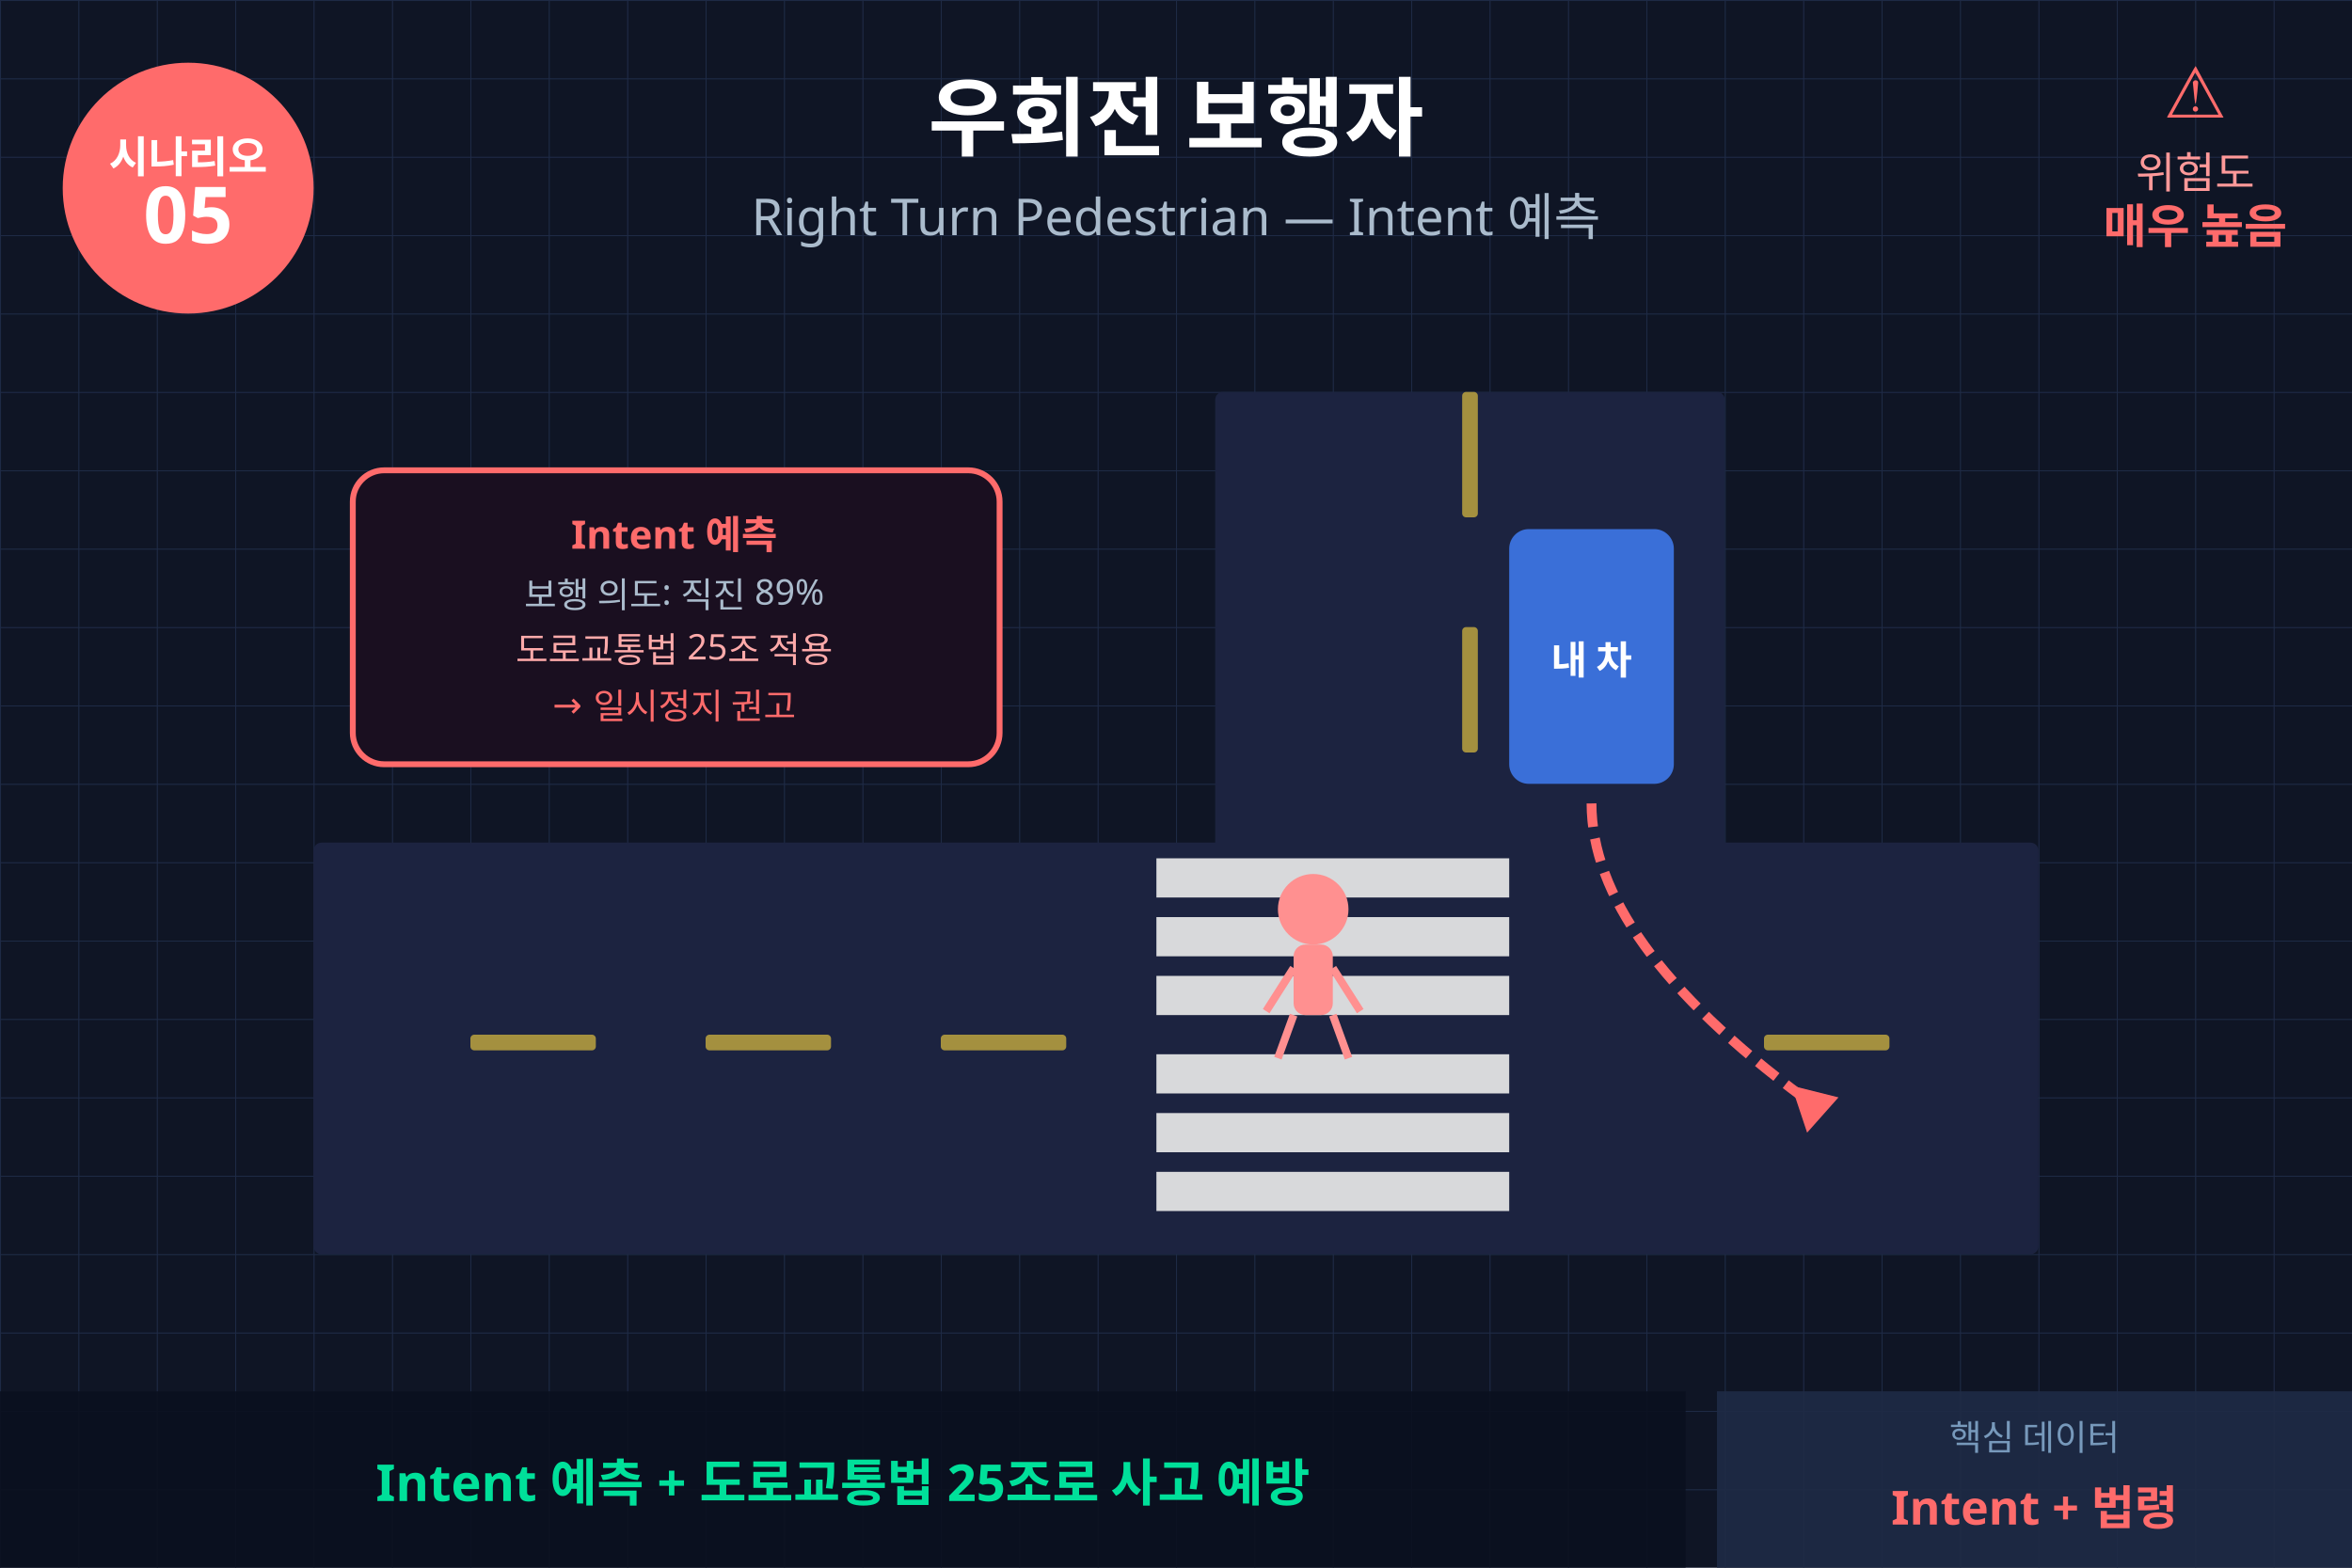
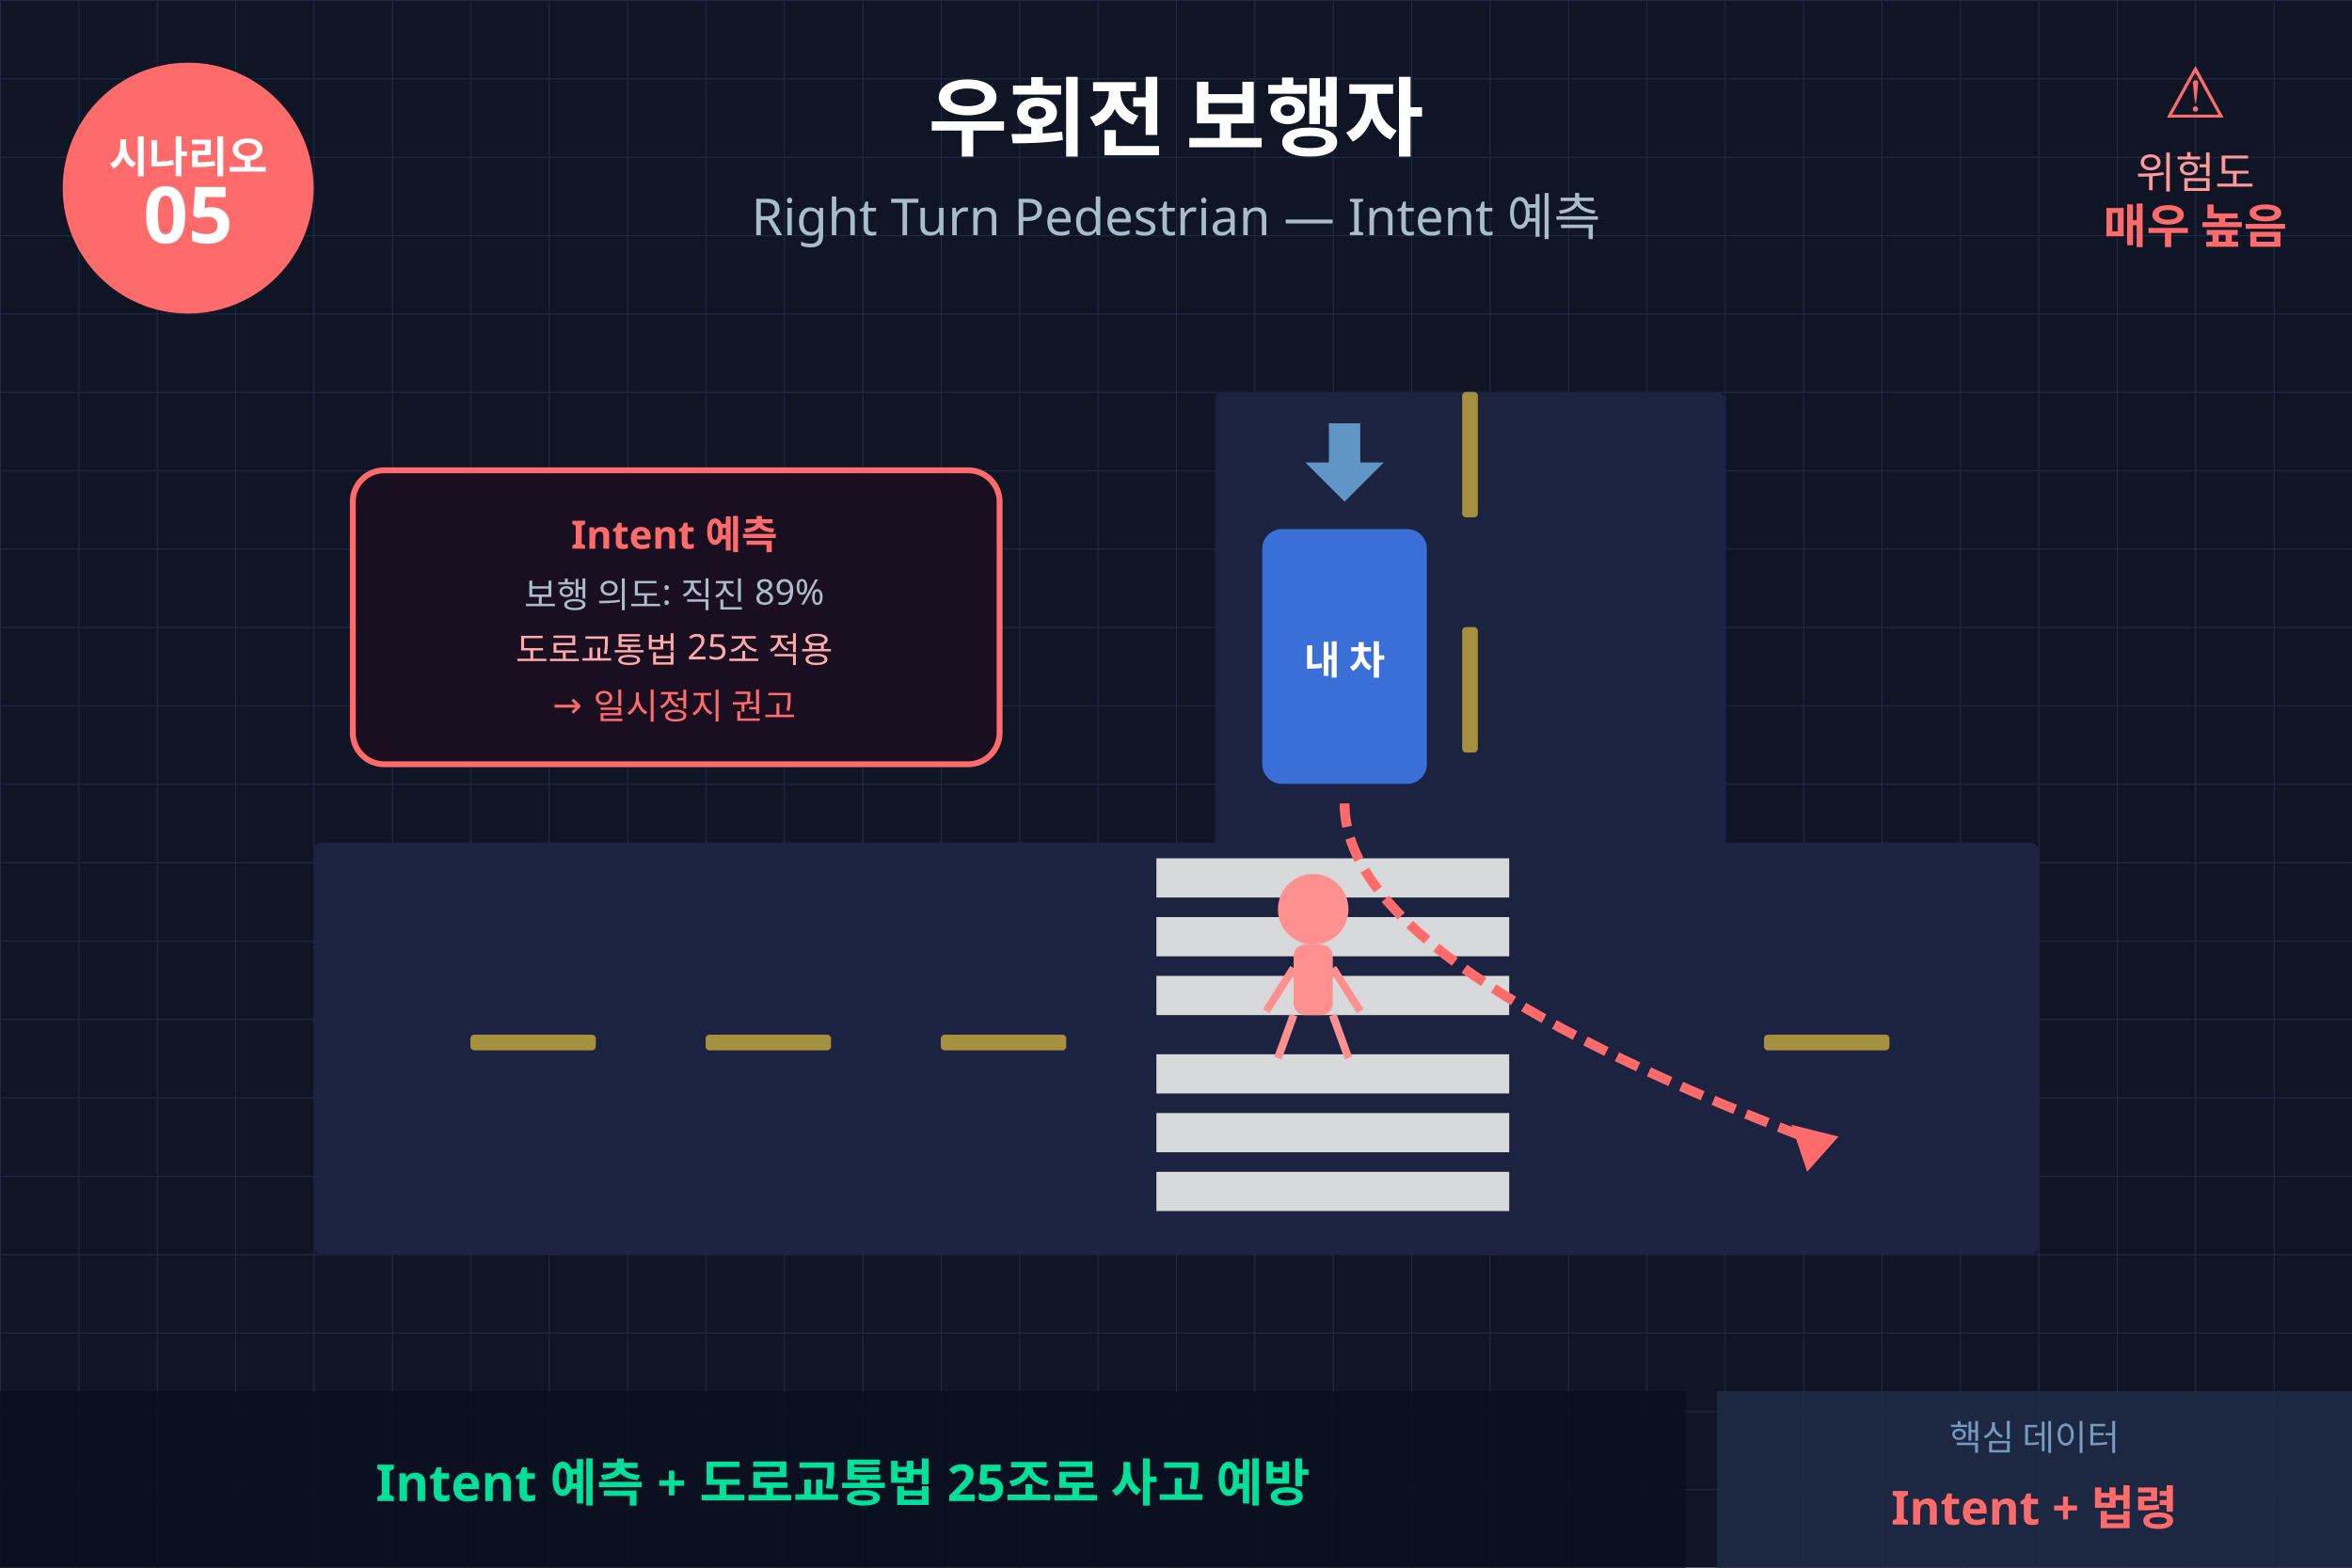
<svg xmlns="http://www.w3.org/2000/svg" viewBox="0 0 600 400" width="600" height="400" font-family="'Malgun Gothic','Apple SD Gothic Neo','Noto Sans KR',sans-serif">
  <rect width="600" height="400" fill="#0F1525" />
  <defs>
    <pattern id="grid5" width="20" height="20" patternUnits="userSpaceOnUse">
      <path d="M20 0 L0 0 0 20" fill="none" stroke="#1E2A45" stroke-width="0.5" />
    </pattern>
  </defs>
  <rect width="600" height="400" fill="url(#grid5)" />
  <circle cx="48" cy="48" r="32" fill="#FF6B6B" />
  <text x="48" y="44" text-anchor="middle" font-size="11" fill="white" font-weight="700">시나리오</text>
  <text x="48" y="62" text-anchor="middle" font-size="20" fill="white" font-weight="900">05</text>
  <text x="300" y="38" text-anchor="middle" font-size="22" font-weight="800" fill="white">우회전 보행자</text>
  <text x="300" y="60" text-anchor="middle" font-size="13" fill="#AABBCC">Right Turn Pedestrian — Intent 예측</text>
  <text x="560" y="30" text-anchor="middle" font-size="18" fill="#FF6B6B">⚠</text>
  <text x="560" y="48" text-anchor="middle" font-size="11" fill="#FF9999">위험도</text>
  <text x="560" y="62" text-anchor="middle" font-size="12" fill="#FF6B6B" font-weight="700">매우 높음</text>
  <rect x="80" y="215" width="440" height="105" rx="2" fill="#1C2340" />
  <rect x="310" y="100" width="130" height="120" rx="2" fill="#1C2340" />
  <rect x="120" y="264" width="32" height="4" rx="1" fill="#FFD93D" opacity="0.6" />
  <rect x="180" y="264" width="32" height="4" rx="1" fill="#FFD93D" opacity="0.6" />
  <rect x="240" y="264" width="32" height="4" rx="1" fill="#FFD93D" opacity="0.6" />
  <rect x="450" y="264" width="32" height="4" rx="1" fill="#FFD93D" opacity="0.6" />
  <rect x="373" y="100" width="4" height="32" rx="1" fill="#FFD93D" opacity="0.6" />
  <rect x="373" y="160" width="4" height="32" rx="1" fill="#FFD93D" opacity="0.6" />
  <rect x="295" y="219" width="90" height="10" fill="#E8E8E8" opacity="0.92" />
  <rect x="295" y="234" width="90" height="10" fill="#E8E8E8" opacity="0.92" />
  <rect x="295" y="249" width="90" height="10" fill="#E8E8E8" opacity="0.92" />
  <rect x="295" y="269" width="90" height="10" fill="#E8E8E8" opacity="0.92" />
  <rect x="295" y="284" width="90" height="10" fill="#E8E8E8" opacity="0.92" />
  <rect x="295" y="299" width="90" height="10" fill="#E8E8E8" opacity="0.92" />
  <g>
-     <rect x="385" y="135" width="42" height="65" rx="5" fill="#3A6FD8" />
-     <text x="406" y="172" text-anchor="middle" font-size="10" fill="white" font-weight="800">내 차</text>
-     <path d="M 406 205 Q 406 240 460 280" stroke="#FF6B6B" stroke-width="2.5" fill="none" stroke-dasharray="6,3" />
-     <polygon points="457,277 461,289 469,280" fill="#FF6B6B" />
+     <rect x="322" y="135" width="42" height="65" rx="5" fill="#3A6FD8" />
+     <text x="343" y="172" text-anchor="middle" font-size="10" fill="white" font-weight="800">내 차</text>
+     <polygon points="343,108 339,108 339,118 333,118 343,128 353,118 347,118 347,108" fill="#7CC8FF" opacity="0.7" />
+     <path d="M 343 205 Q 343 245 460 290" stroke="#FF6B6B" stroke-width="2.5" fill="none" stroke-dasharray="6,3" />
+     <polygon points="457,287 461,299 469,290" fill="#FF6B6B" />
  </g>
  <g>
    <circle cx="335" cy="232" r="9" fill="#FF9090" />
    <rect x="330" y="241" width="10" height="18" rx="3" fill="#FF9090" />
    <line x1="330" y1="247" x2="323" y2="258" stroke="#FF9090" stroke-width="2" />
    <line x1="340" y1="247" x2="347" y2="258" stroke="#FF9090" stroke-width="2" />
    <line x1="330" y1="259" x2="326" y2="270" stroke="#FF9090" stroke-width="2" />
    <line x1="340" y1="259" x2="344" y2="270" stroke="#FF9090" stroke-width="2" />
  </g>
  <rect x="90" y="120" width="165" height="75" rx="8" fill="#1A0F20" stroke="#FF6B6B" stroke-width="1.5" />
  <text x="172" y="140" text-anchor="middle" font-size="10" fill="#FF6B6B" font-weight="700">Intent 예측</text>
  <text x="172" y="155" text-anchor="middle" font-size="9" fill="#AABBCC">보행 의도: 직진 89%</text>
  <text x="172" y="169" text-anchor="middle" font-size="9" fill="#FFAAAA">도로교통법 25조 적용</text>
  <text x="172" y="183" text-anchor="middle" font-size="9" fill="#FF6B6B">→ 일시정지 권고</text>
  <rect x="380" y="215" width="130" height="35" rx="5" fill="#2A0F0F" stroke="#FF6B6B" stroke-width="1.5" opacity="0">
    <animate attributeName="opacity" values="0;1;0" dur="1.5s" repeatCount="indefinite" />
  </rect>
  <text x="445" y="229" text-anchor="middle" font-size="10" fill="#FF4444" font-weight="700" opacity="0">
    <animate attributeName="opacity" values="0;1;0" dur="1.5s" repeatCount="indefinite" />
    충돌 위험!
  </text>
  <text x="445" y="244" text-anchor="middle" font-size="9" fill="#FF8888" opacity="0">
    <animate attributeName="opacity" values="0;1;0" dur="1.5s" repeatCount="indefinite" />
    즉시 제동 권고
  </text>
  <circle cx="335" cy="245" r="18" fill="none" stroke="#FF6B6B" stroke-width="2" opacity="0">
    <animate attributeName="r" values="18;38;18" dur="1.6s" repeatCount="indefinite" />
    <animate attributeName="opacity" values="0.9;0;0.9" dur="1.6s" repeatCount="indefinite" />
  </circle>
  <rect x="0" y="355" width="430" height="45" fill="#0A0F1E" opacity="0.9" />
  <text x="215" y="383" text-anchor="middle" font-size="13" fill="#00E09A" font-weight="700">Intent 예측 + 도로교통법 25조로 사고 예방</text>
  <rect x="438" y="355" width="162" height="45" fill="#1E2A45" opacity="0.9" />
  <text x="519" y="370" text-anchor="middle" font-size="9" fill="#7799BB">핵심 데이터</text>
  <text x="519" y="389" text-anchor="middle" font-size="12" fill="#FF6B6B" font-weight="800">Intent + 법령</text>
</svg>
